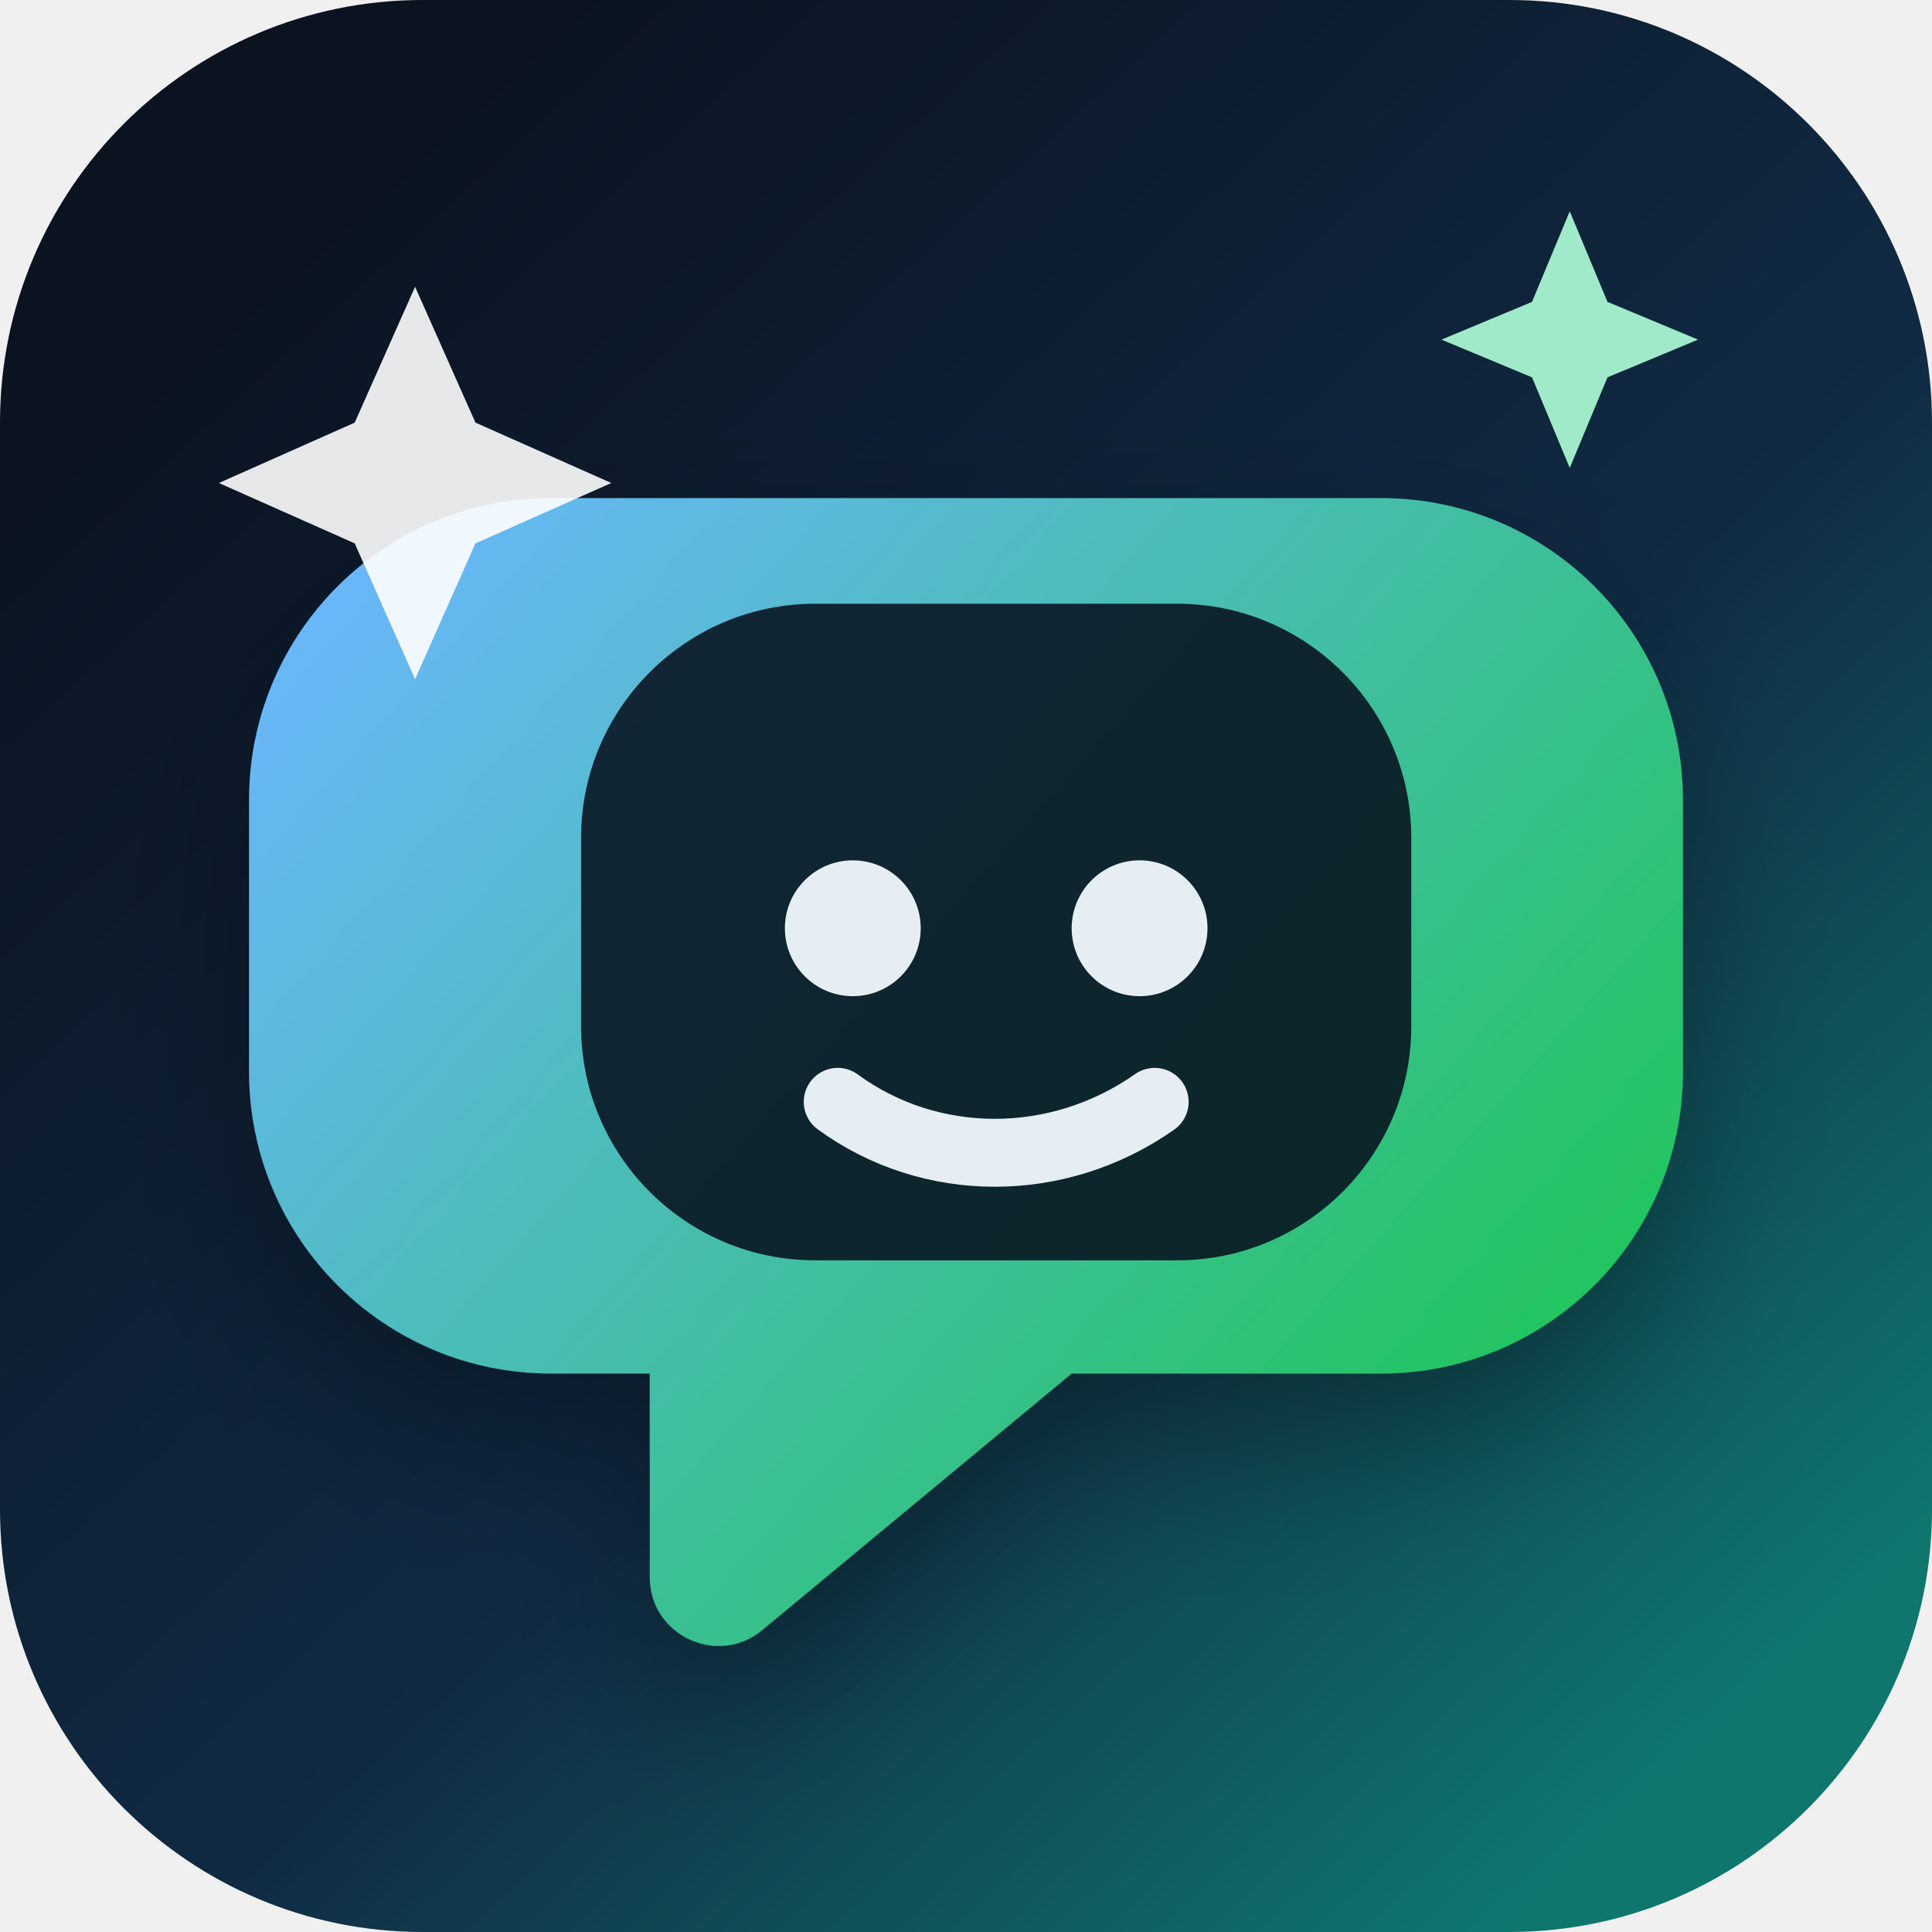
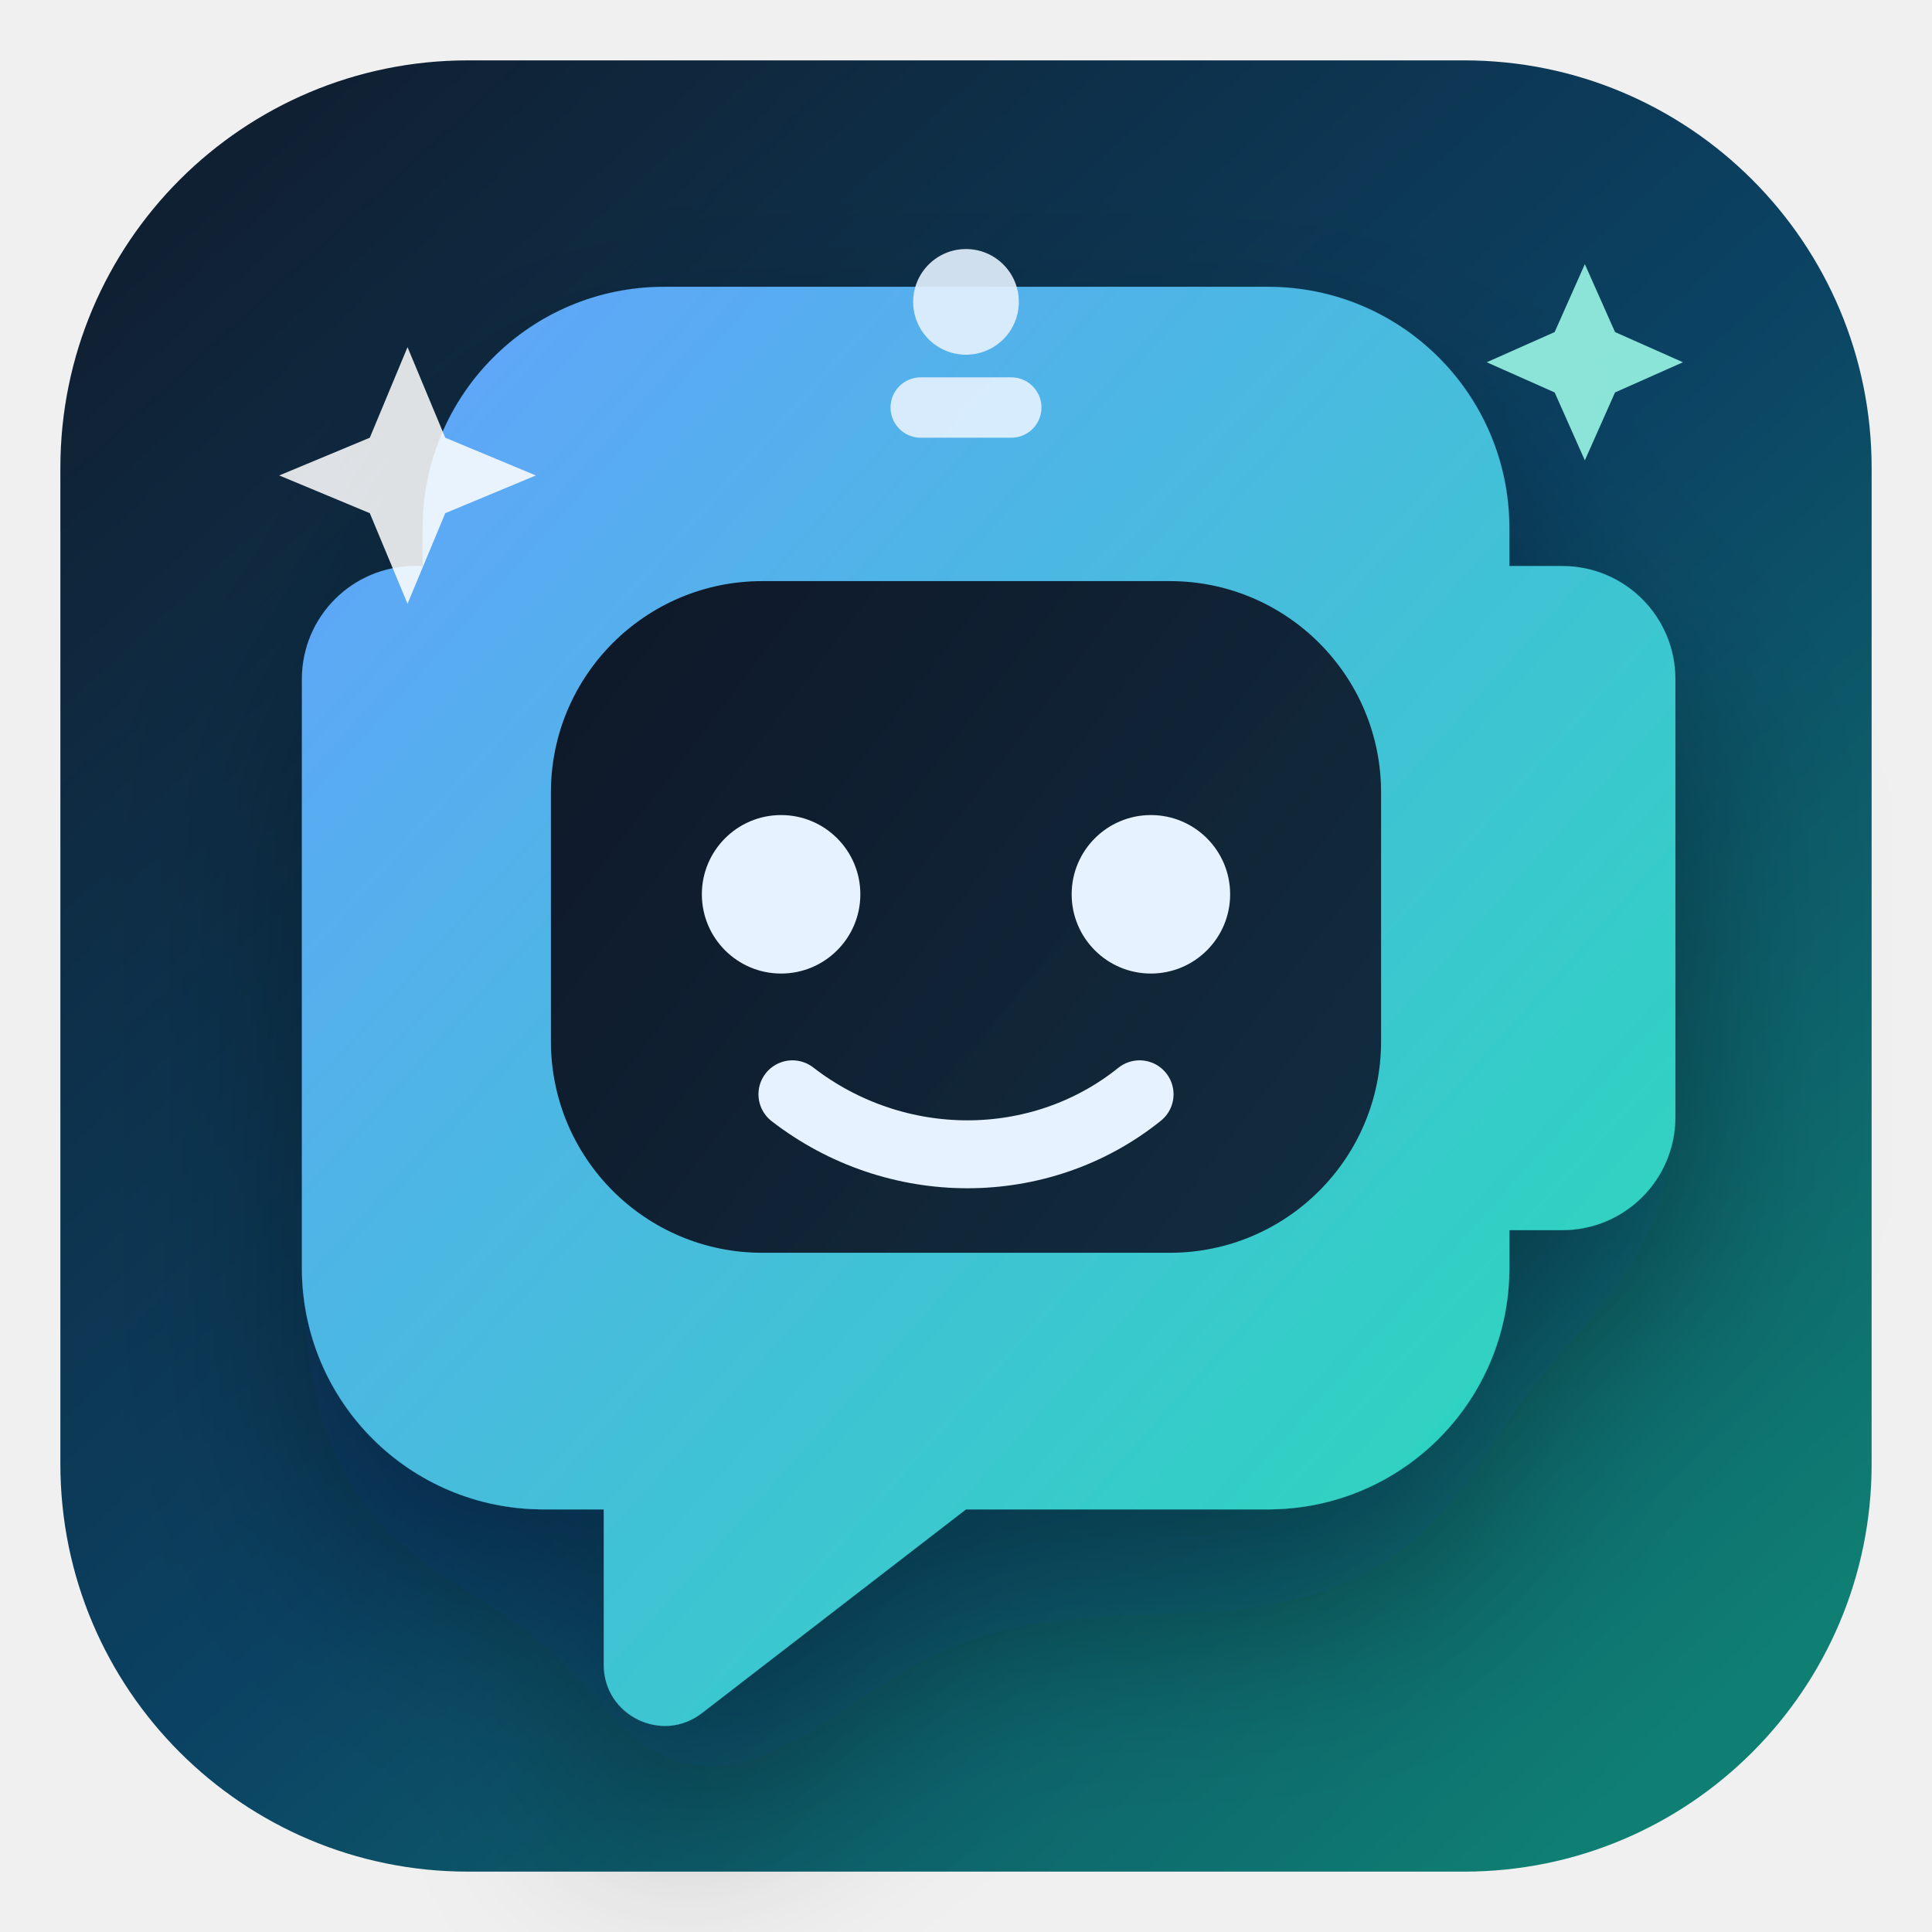
<svg xmlns="http://www.w3.org/2000/svg" viewBox="0 0 256 256" role="img" aria-label="Copilot Chatbot icon">
  <defs>
-     <linearGradient id="bg" x1="36" y1="26" x2="224" y2="232" gradientUnits="userSpaceOnUse">
+     <linearGradient id="bg" x1="32" y1="22" x2="224" y2="232" gradientUnits="userSpaceOnUse">
+       <stop offset="0" stop-color="#102033" />
+       <stop offset="0.52" stop-color="#0b4263" />
+       <stop offset="1" stop-color="#0f7f73" />
+     </linearGradient>
+     <linearGradient id="panel" x1="50" y1="53" x2="203" y2="190" gradientUnits="userSpaceOnUse">
+       <stop offset="0" stop-color="#60a5fa" />
+       <stop offset="1" stop-color="#2dd4bf" />
+     </linearGradient>
+     <linearGradient id="face" x1="74" y1="83" x2="182" y2="165" gradientUnits="userSpaceOnUse">
      <stop offset="0" stop-color="#0b1220" />
-       <stop offset="0.58" stop-color="#102a43" />
-       <stop offset="1" stop-color="#0f766e" />
-     </linearGradient>
-     <linearGradient id="bubble" x1="56" y1="54" x2="202" y2="184" gradientUnits="userSpaceOnUse">
-       <stop offset="0" stop-color="#6cb6ff" />
-       <stop offset="1" stop-color="#22c55e" />
+       <stop offset="1" stop-color="#11263b" />
    </linearGradient>
    <filter id="shadow" x="-20%" y="-20%" width="140%" height="140%">
-       <feDropShadow dx="0" dy="10" stdDeviation="10" flood-color="#000000" flood-opacity="0.32" />
+       <feDropShadow dx="0" dy="14" stdDeviation="13" flood-color="#03111f" flood-opacity="0.36" />
    </filter>
  </defs>
-   <rect width="256" height="256" rx="56" fill="url(#bg)" />
-   <path d="M73 66h110c22.1 0 40 17.9 40 40v36c0 22.1-17.9 40-40 40h-41l-41 34c-5.9 4.9-14.9.7-14.9-7v-27H73c-22.1 0-40-17.9-40-40v-36c0-22.1 17.9-40 40-40z" fill="url(#bubble)" filter="url(#shadow)" />
-   <path d="M77 111c0-17.1 13.9-31 31-31h48c17.1 0 31 13.9 31 31v25c0 17.1-13.9 31-31 31h-48c-17.1 0-31-13.9-31-31v-25z" fill="#07111f" opacity="0.88" />
-   <circle cx="113" cy="123" r="9" fill="#e6edf3" />
-   <circle cx="151" cy="123" r="9" fill="#e6edf3" />
-   <path d="M111 146c12.3 9 29.2 9 42 0" fill="none" stroke="#e6edf3" stroke-width="9" stroke-linecap="round" />
-   <path d="M47 56l8-18 8 18 18 8-18 8-8 18-8-18-18-8 18-8z" fill="#ffffff" opacity="0.9" />
-   <path d="M203 40l5-12 5 12 12 5-12 5-5 12-5-12-12-5 12-5z" fill="#a7f3d0" opacity="0.95" />
+   <rect x="8" y="8" width="240" height="240" rx="54" fill="url(#bg)" />
+   <path d="M56 70c0-17.7 14.3-32 32-32h80c17.7 0 32 14.3 32 32v5h7c8.3 0 15 6.7 15 15v58c0 8.3-6.7 15-15 15h-7v5c0 17.7-14.3 32-32 32h-40l-35 27c-5.3 4.1-13 .3-13-6.4V200h-8c-17.7 0-32-14.3-32-32V90c0-8.3 6.7-15 15-15h1v-5z" fill="url(#panel)" filter="url(#shadow)" />
+   <rect x="73" y="77" width="110" height="89" rx="28" fill="url(#face)" opacity="0.96" />
+   <rect x="93" y="108" width="21" height="21" rx="10.5" fill="#e6f2ff" />
+   <rect x="142" y="108" width="21" height="21" rx="10.5" fill="#e6f2ff" />
+   <path d="M105 145c13.7 10.6 32.8 10.6 46 0" fill="none" stroke="#e6f2ff" stroke-width="9" stroke-linecap="round" />
+   <path d="M122 54h12" stroke="#e6f2ff" stroke-width="8" stroke-linecap="round" opacity="0.9" />
+   <circle cx="128" cy="40" r="7" fill="#e6f2ff" opacity="0.9" />
+   <path d="M49 58l5-12 5 12 12 5-12 5-5 12-5-12-12-5 12-5z" fill="#ffffff" opacity="0.86" />
+   <path d="M206 44l4-9 4 9 9 4-9 4-4 9-4-9-9-4 9-4z" fill="#99f6e4" opacity="0.9" />
</svg>
